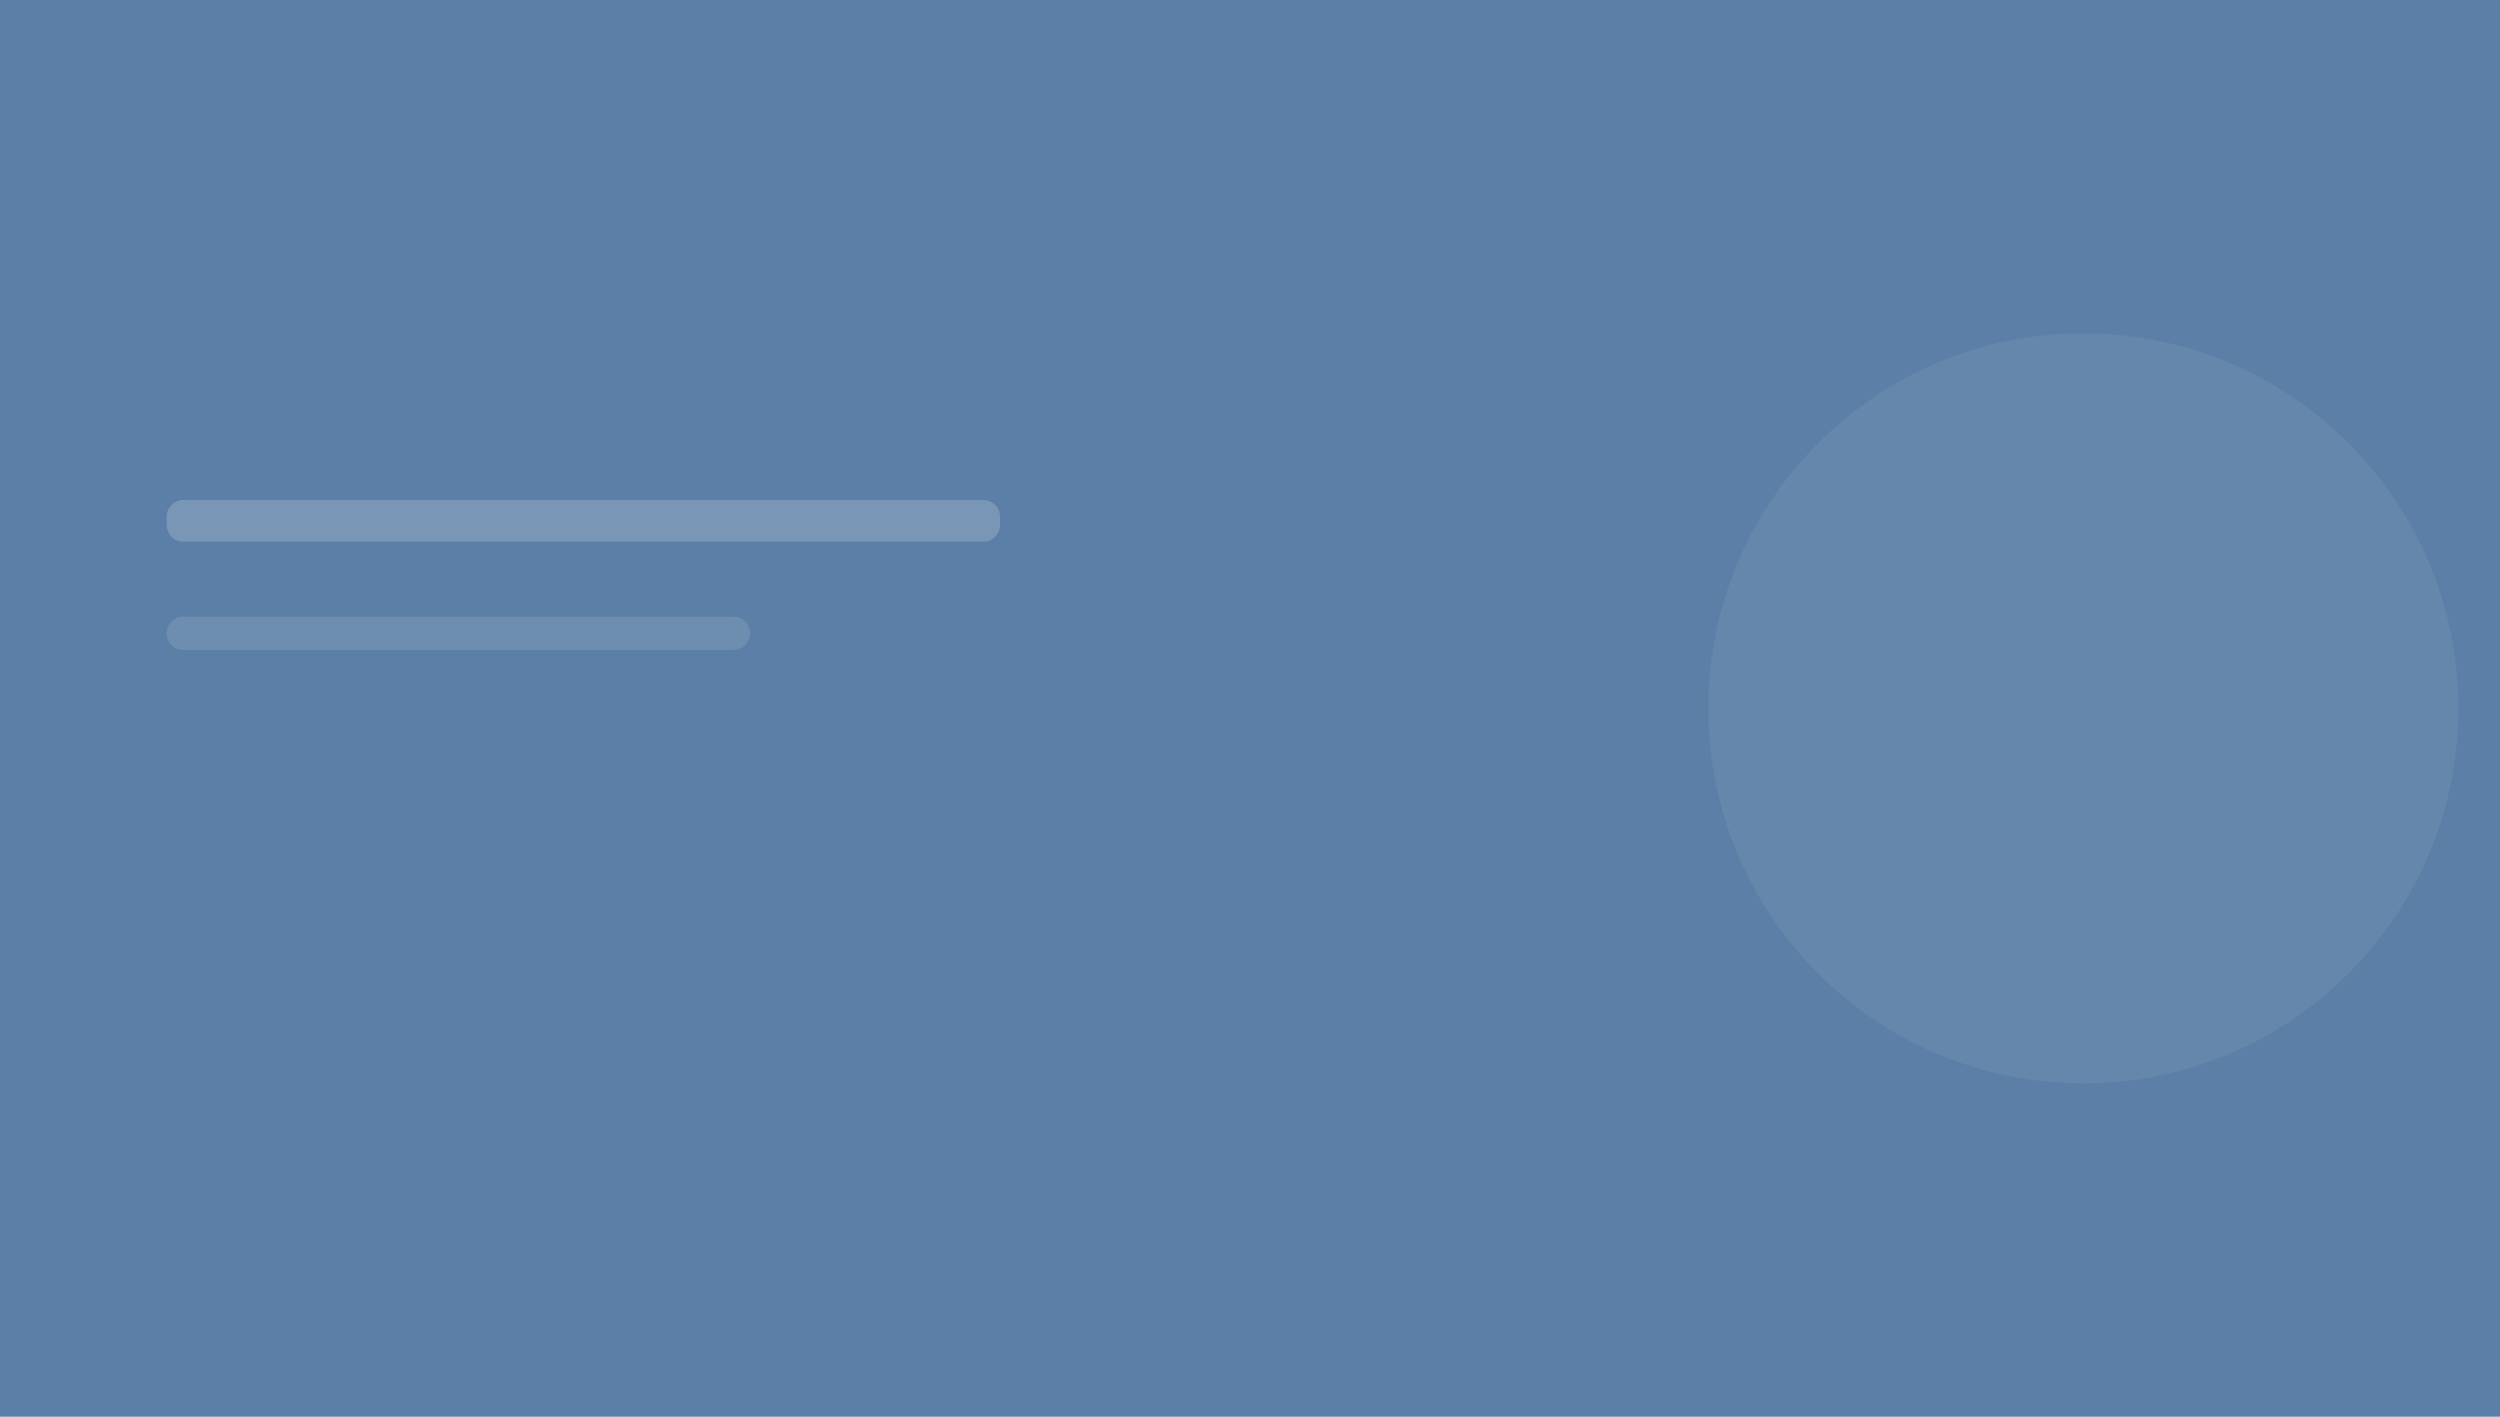
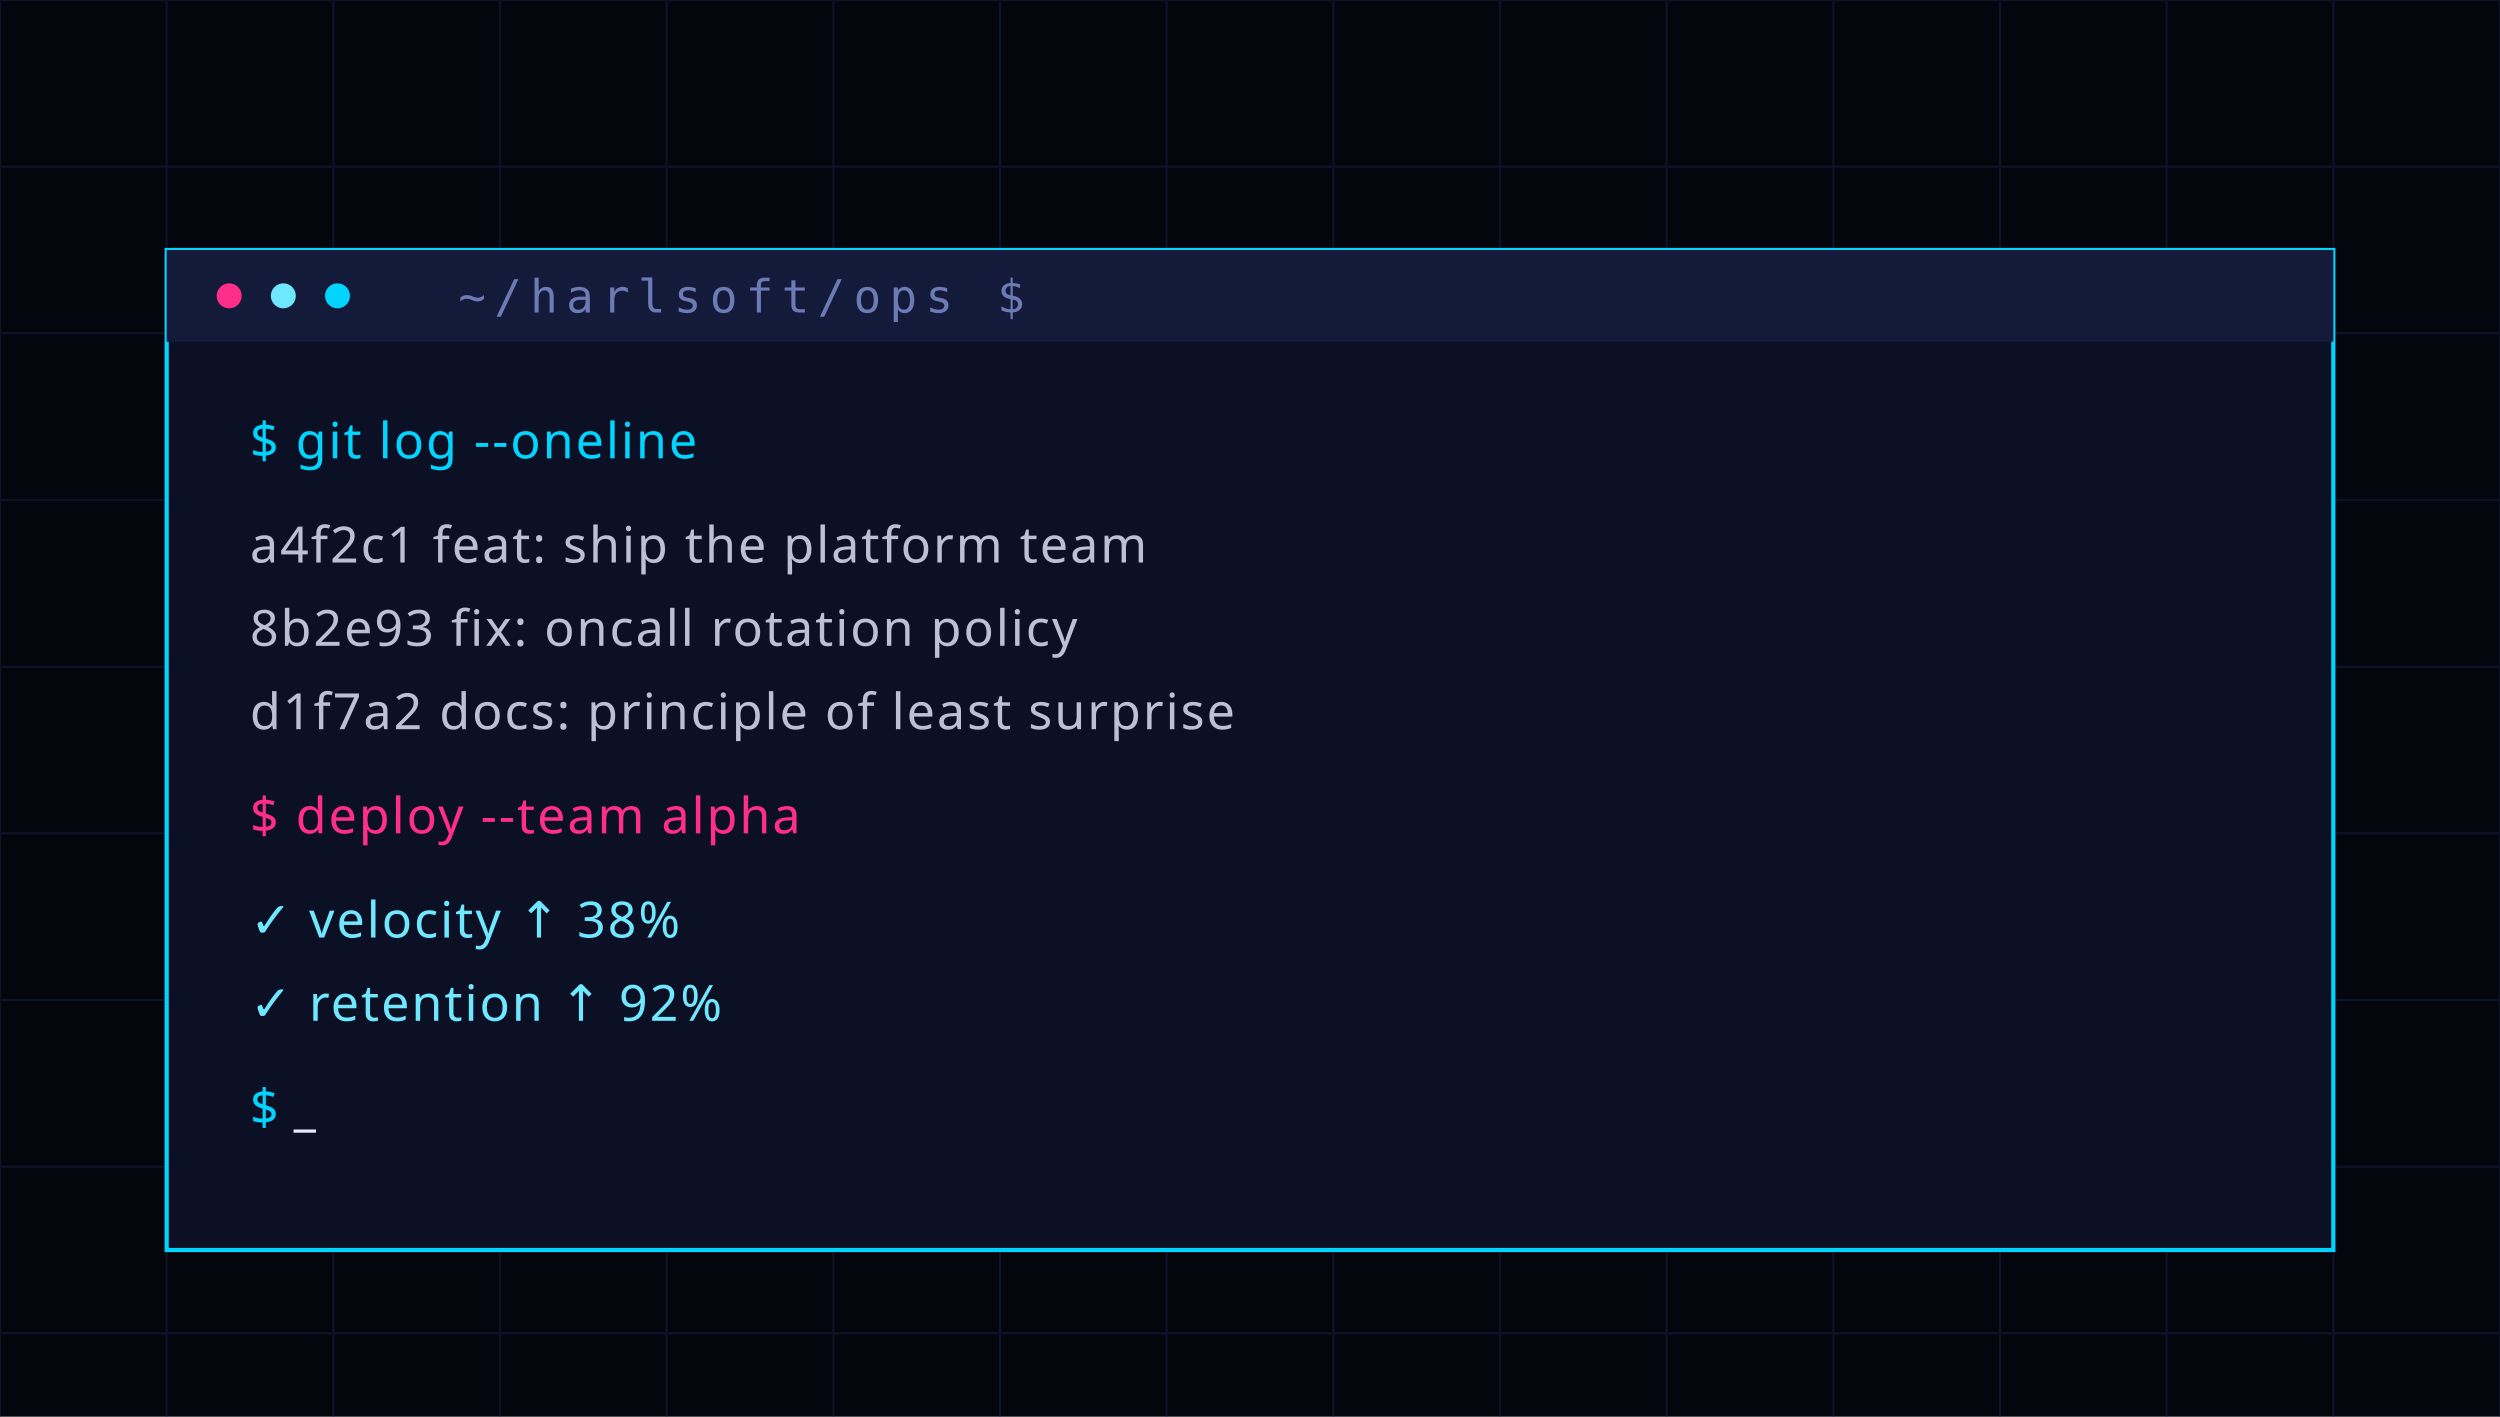
<svg xmlns="http://www.w3.org/2000/svg" width="600" height="340" viewBox="0 0 600 340">
-   <rect width="600" height="340" fill="#5b7fa6" />
-   <rect x="40" y="120" width="200" height="10" rx="4" fill="#ffffff" opacity="0.18" />
-   <rect x="40" y="148" width="140" height="8" rx="4" fill="#ffffff" opacity="0.12" />
-   <circle cx="500" cy="170" r="90" fill="#ffffff" opacity="0.06" />
+   <rect width="600" height="340" fill="#05060d" />
+   <g stroke="#1a2452" stroke-width="0.5" opacity="0.4">
+     <line x1="0" y1="0" x2="0" y2="340" />
+     <line x1="40" y1="0" x2="40" y2="340" />
+     <line x1="80" y1="0" x2="80" y2="340" />
+     <line x1="120" y1="0" x2="120" y2="340" />
+     <line x1="160" y1="0" x2="160" y2="340" />
+     <line x1="200" y1="0" x2="200" y2="340" />
+     <line x1="240" y1="0" x2="240" y2="340" />
+     <line x1="280" y1="0" x2="280" y2="340" />
+     <line x1="320" y1="0" x2="320" y2="340" />
+     <line x1="360" y1="0" x2="360" y2="340" />
+     <line x1="400" y1="0" x2="400" y2="340" />
+     <line x1="440" y1="0" x2="440" y2="340" />
+     <line x1="480" y1="0" x2="480" y2="340" />
+     <line x1="520" y1="0" x2="520" y2="340" />
+     <line x1="560" y1="0" x2="560" y2="340" />
+     <line x1="600" y1="0" x2="600" y2="340" />
+     <line x1="0" y1="0" x2="600" y2="0" />
+     <line x1="0" y1="40" x2="600" y2="40" />
+     <line x1="0" y1="80" x2="600" y2="80" />
+     <line x1="0" y1="120" x2="600" y2="120" />
+     <line x1="0" y1="160" x2="600" y2="160" />
+     <line x1="0" y1="200" x2="600" y2="200" />
+     <line x1="0" y1="240" x2="600" y2="240" />
+     <line x1="0" y1="280" x2="600" y2="280" />
+     <line x1="0" y1="320" x2="600" y2="320" />
+     <line x1="0" y1="360" x2="600" y2="360" />
+   </g>
+   <rect x="40" y="60" width="520" height="240" fill="#0c1024" stroke="#00d4ff" stroke-width="1" />
+   <rect x="40" y="60" width="520" height="22" fill="#131a3a" />
+   <circle cx="55" cy="71" r="3" fill="#ff2e88" />
+   <circle cx="68" cy="71" r="3" fill="#6fe7ff" />
+   <circle cx="81" cy="71" r="3" fill="#00d4ff" />
+   <text x="110" y="75" font-family="JetBrains Mono, monospace" font-size="11" fill="#6c7ab5" letter-spacing="2">~/harlsoft/ops $</text>
+   <g font-family="JetBrains Mono" font-size="12" letter-spacing="0.5">
+     <text x="60" y="110" fill="#00d4ff">$ git log --oneline</text>
+     <text x="60" y="135" fill="#e8ecff" opacity="0.8">a4f2c1  feat: ship the platform team</text>
+     <text x="60" y="155" fill="#e8ecff" opacity="0.8">8b2e93  fix: oncall rotation policy</text>
+     <text x="60" y="175" fill="#e8ecff" opacity="0.8">d1f7a2  docs: principle of least surprise</text>
+     <text x="60" y="200" fill="#ff2e88">$ deploy --team alpha</text>
+     <text x="60" y="225" fill="#6fe7ff">  ✓ velocity ↑ 38%</text>
+     <text x="60" y="245" fill="#6fe7ff">  ✓ retention ↑ 92%</text>
+     <text x="60" y="270" fill="#00d4ff">$ <tspan fill="#e8ecff">_</tspan>
+     </text>
+   </g>
</svg>
